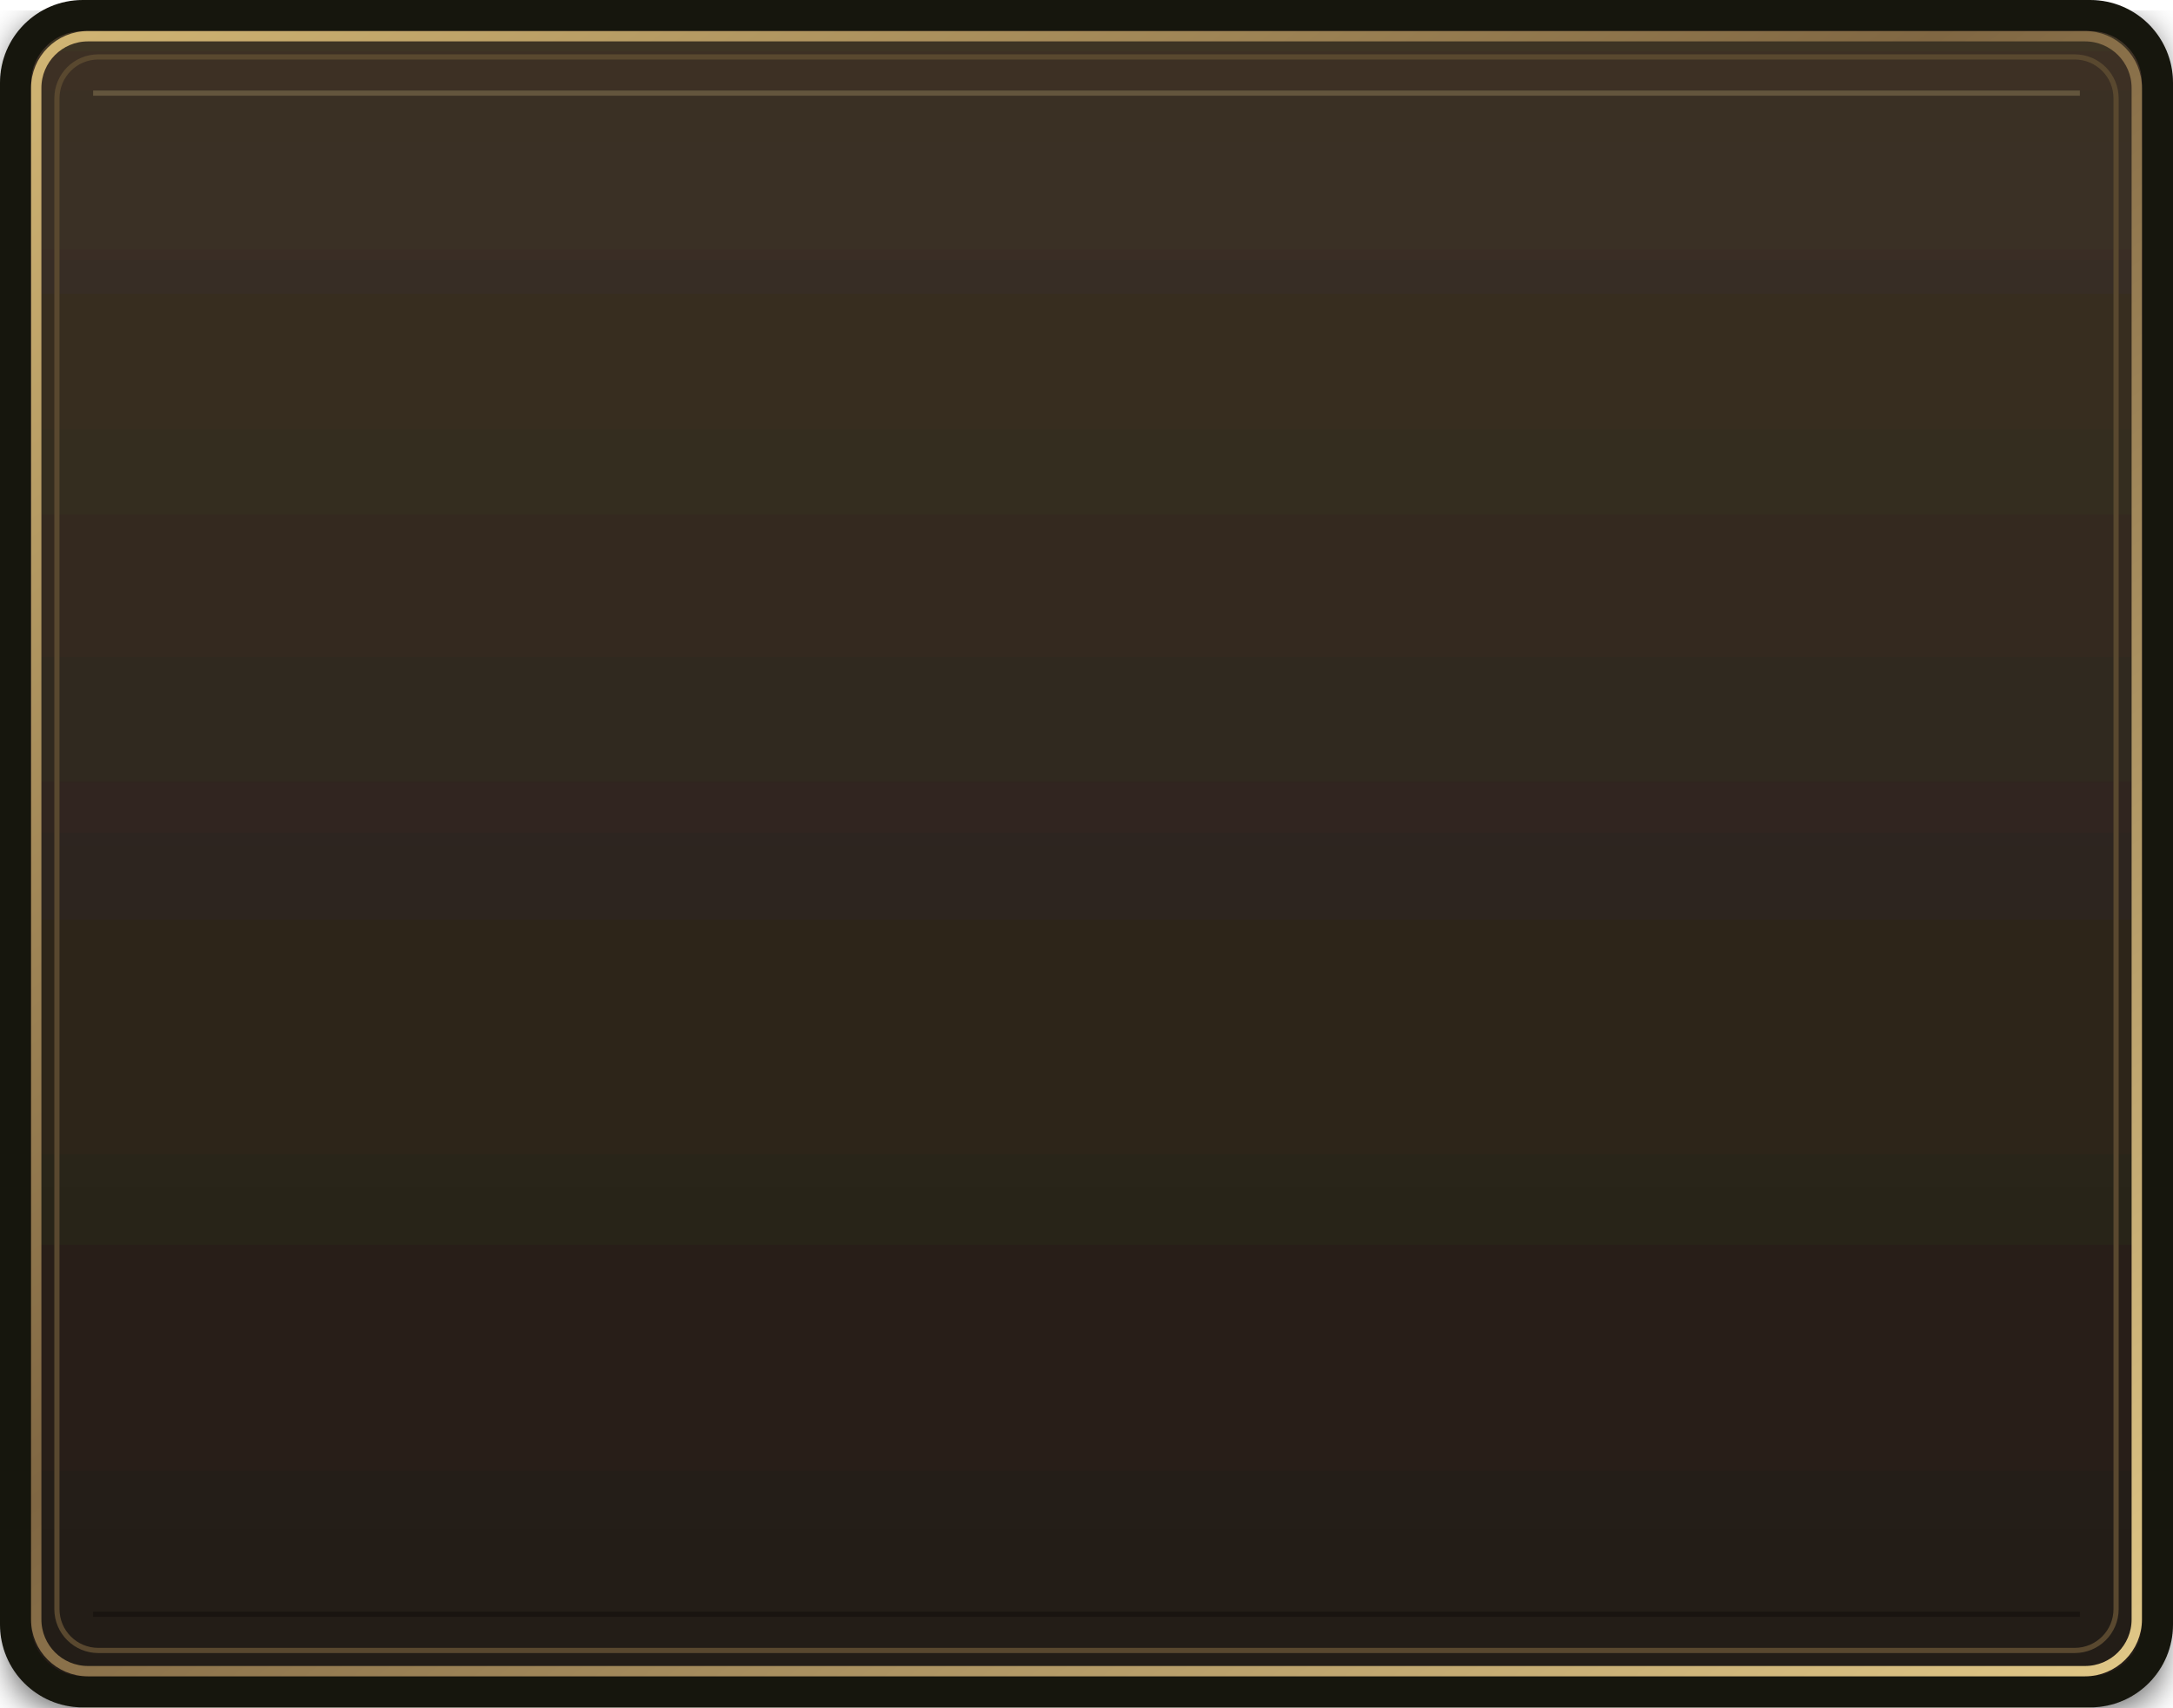
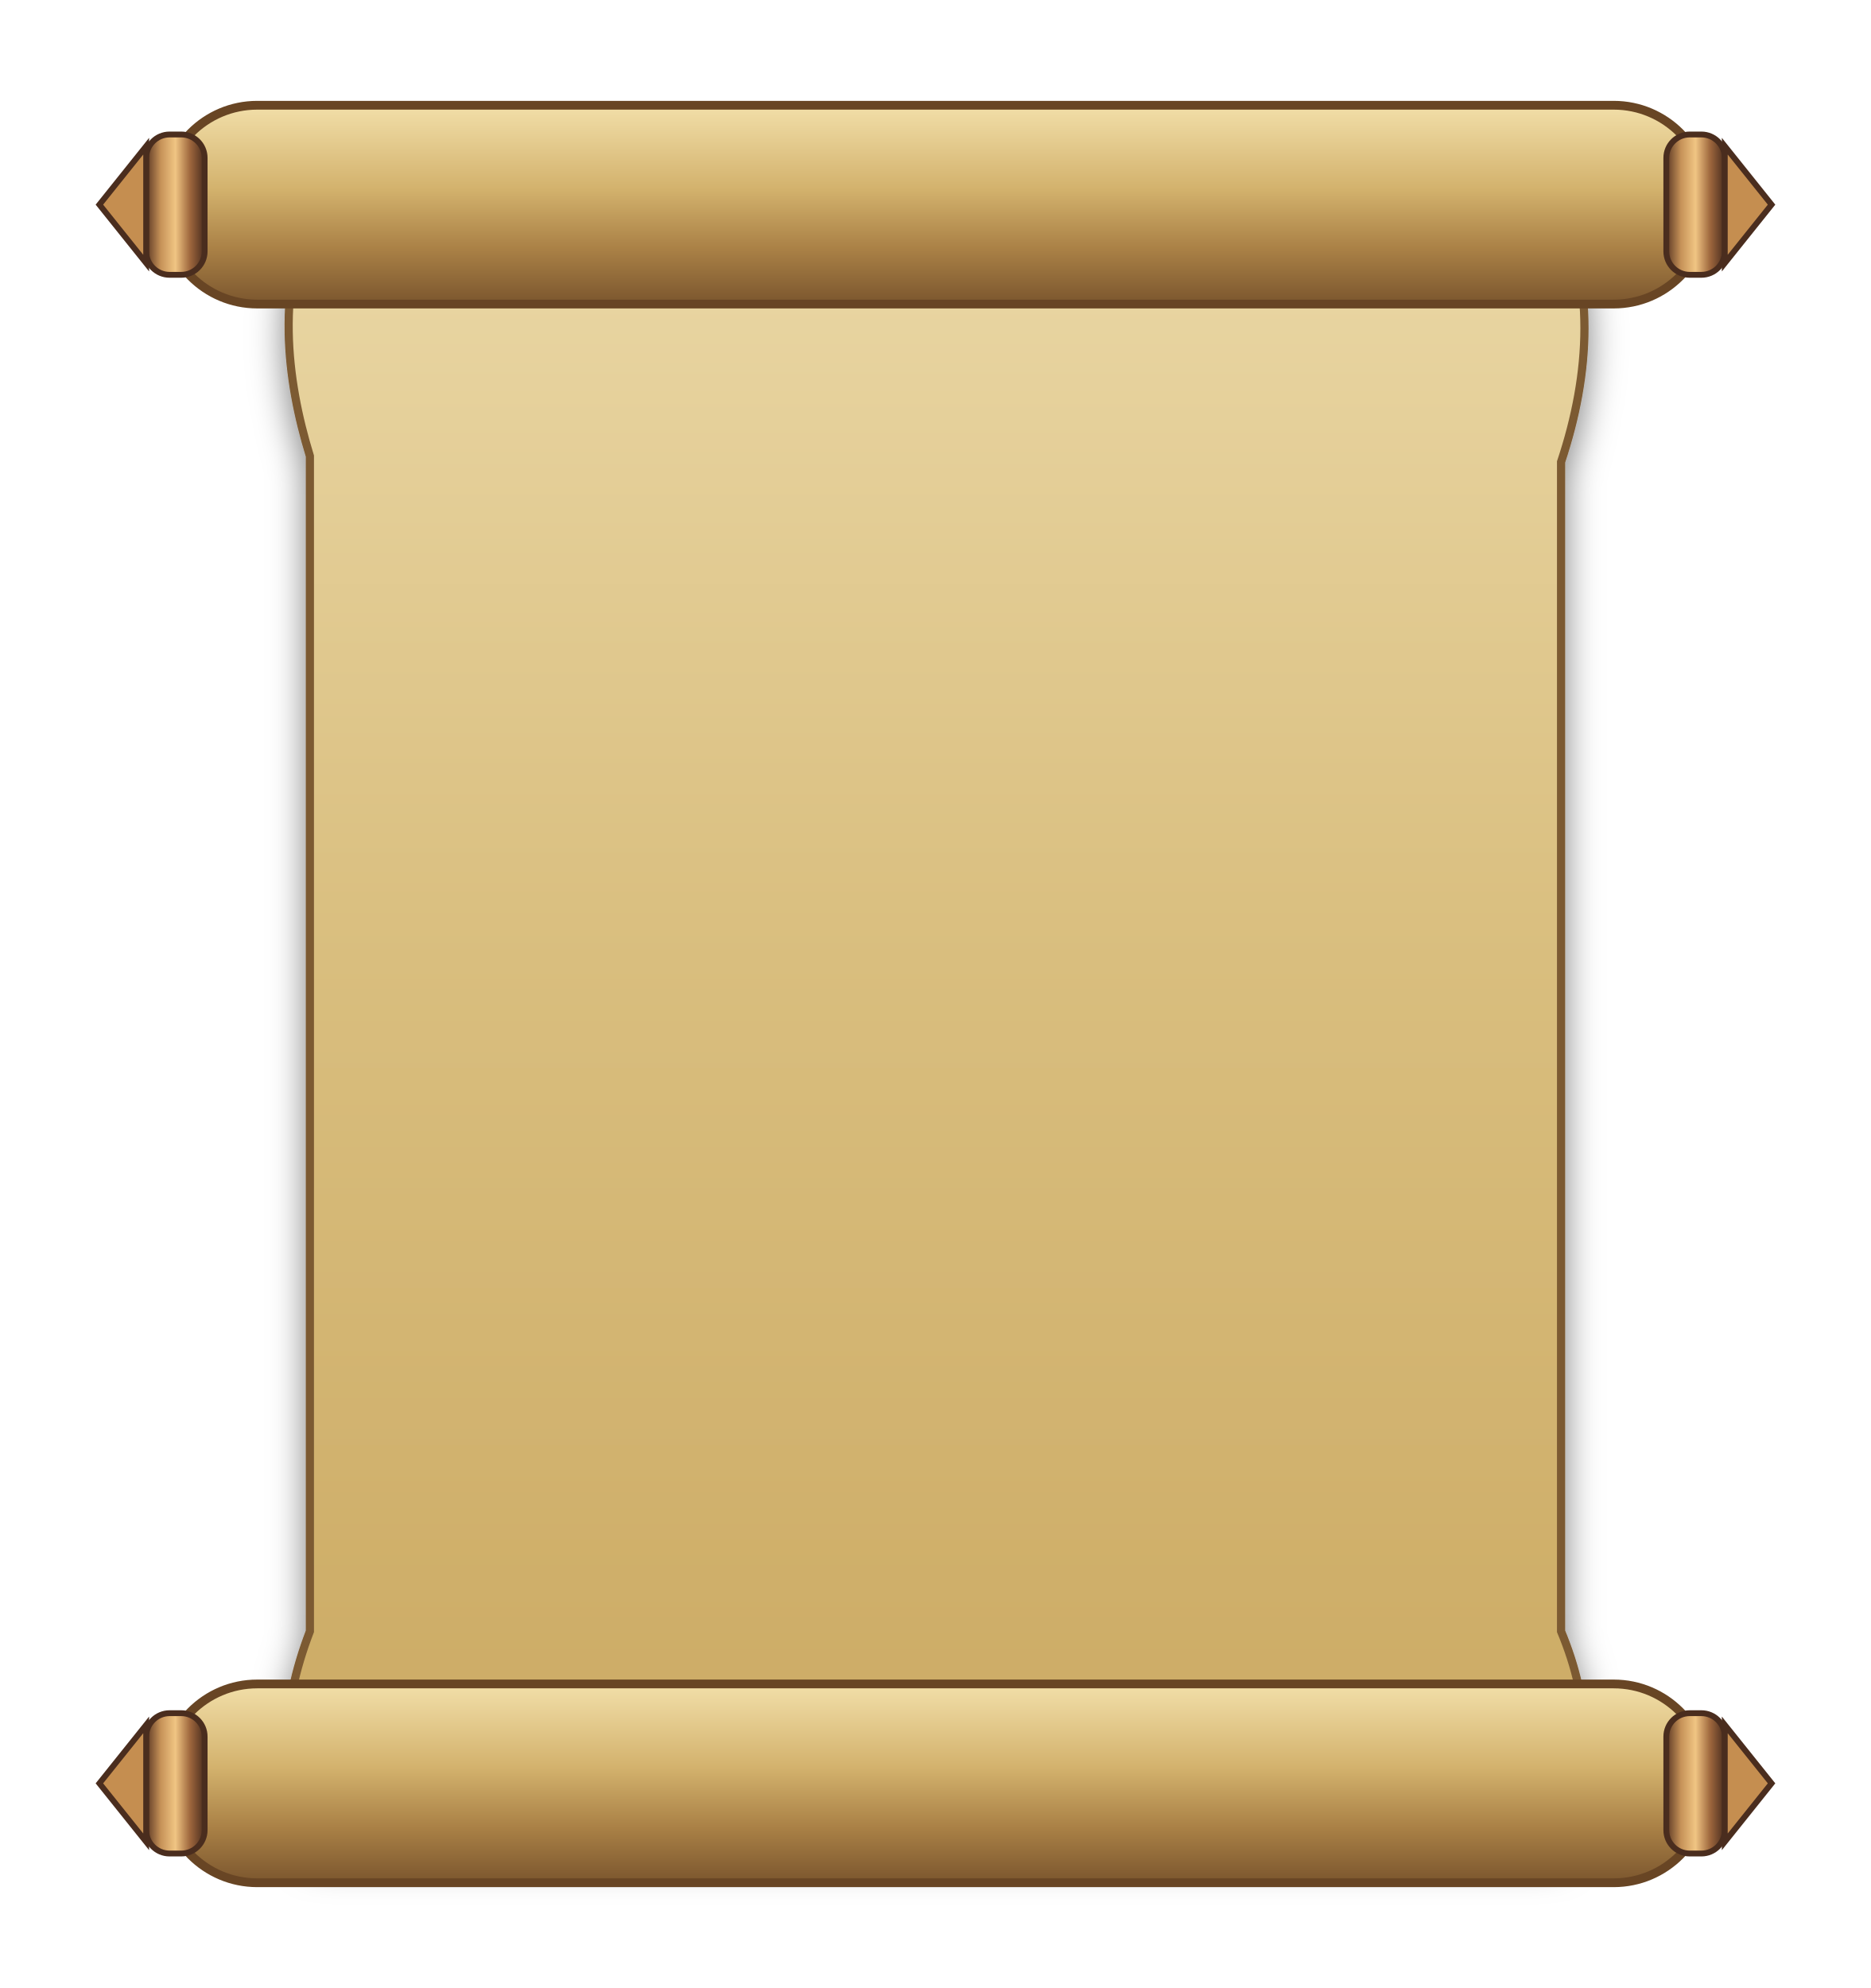
- <svg xmlns="http://www.w3.org/2000/svg" width="420" height="330" viewBox="0 0 420 330">
+ <svg xmlns="http://www.w3.org/2000/svg" width="320" height="340" viewBox="0 0 320 340">
  <defs>
-     <linearGradient id="panel" x1="0" y1="0" x2="0" y2="1">
-       <stop offset="0" stop-color="#3b3022" stop-opacity=".98" />
-       <stop offset=".48" stop-color="#2d241a" stop-opacity=".97" />
-       <stop offset="1" stop-color="#211a13" stop-opacity=".99" />
+     <linearGradient id="paper" x1="0" y1="0" x2="0" y2="1">
+       <stop offset="0" stop-color="#ead7a5" />
+       <stop offset=".46" stop-color="#d9be7e" />
+       <stop offset="1" stop-color="#cba962" />
    </linearGradient>
-     <linearGradient id="rim" x1="0" y1="0" x2="1" y2="1">
-       <stop offset="0" stop-color="#d1b574" />
-       <stop offset=".45" stop-color="#806743" />
-       <stop offset="1" stop-color="#e0c787" />
+     <linearGradient id="roll" x1="0" y1="0" x2="0" y2="1">
+       <stop offset="0" stop-color="#f2dfa9" />
+       <stop offset=".42" stop-color="#d3b26d" />
+       <stop offset=".72" stop-color="#aa8146" />
+       <stop offset="1" stop-color="#7b562e" />
+     </linearGradient>
+     <linearGradient id="metal" x1="0" y1="0" x2="1" y2="0">
+       <stop offset="0" stop-color="#5c3824" />
+       <stop offset=".25" stop-color="#c69258" />
+       <stop offset=".5" stop-color="#f0c583" />
+       <stop offset=".75" stop-color="#9e673d" />
+       <stop offset="1" stop-color="#4b2d1e" />
    </linearGradient>
    <filter id="shadow" x="-12%" y="-12%" width="124%" height="124%">
-       <feGaussianBlur in="SourceAlpha" stdDeviation="3.2" />
+       <feGaussianBlur in="SourceAlpha" stdDeviation="3" />
      <feOffset dy="2" />
      <feComponentTransfer>
-         <feFuncA type="linear" slope=".58" />
+         <feFuncA type="linear" slope=".5" />
      </feComponentTransfer>
      <feMerge>
        <feMergeNode />
        <feMergeNode in="SourceGraphic" />
      </feMerge>
    </filter>
  </defs>
-   <rect x="3" y="3" width="414" height="324" rx="13" fill="url(#panel)" stroke="#17120e" stroke-width="6" filter="url(#shadow)" />
-   <rect x="7" y="7" width="406" height="316" rx="10" fill="none" stroke="url(#rim)" stroke-width="2" />
-   <rect x="11" y="11" width="398" height="308" rx="8" fill="none" stroke="#59482f" stroke-width="1" />
-   <path d="M18 18 H402" stroke="#ead092" stroke-opacity=".23" />
-   <path d="M18 312 H402" stroke="#17120e" stroke-opacity=".8" />
+   <path d="M54 34            C47 49 49 65 53 78            L53 279            C48 292 47 306 54 316            L266 316            C273 304 272 291 267 279            L267 79            C272 64 273 48 266 34 Z" fill="url(#paper)" stroke="#7b5a33" stroke-width="1.4" filter="url(#shadow)" />
+   <path d="M58 49 C98 43 222 43 262 49" fill="none" stroke="#f4e5bd" stroke-opacity=".45" />
+   <path d="M61 302 C104 307 216 307 259 302" fill="none" stroke="#8f6b3a" stroke-opacity=".28" />
+   <rect x="28" y="18" width="264" height="34" rx="16" fill="url(#roll)" stroke="#684524" stroke-width="1.5" />
+   <rect x="25" y="23" width="10" height="24" rx="4" fill="url(#metal)" stroke="#4a2d1e" />
+   <rect x="285" y="23" width="10" height="24" rx="4" fill="url(#metal)" stroke="#4a2d1e" />
+   <path d="M17 35 L25 25 L25 45 Z" fill="#c58e50" stroke="#4a2d1e" />
+   <path d="M303 35 L295 25 L295 45 Z" fill="#c58e50" stroke="#4a2d1e" />
+   <rect x="28" y="288" width="264" height="34" rx="16" fill="url(#roll)" stroke="#684524" stroke-width="1.5" />
+   <rect x="25" y="293" width="10" height="24" rx="4" fill="url(#metal)" stroke="#4a2d1e" />
+   <rect x="285" y="293" width="10" height="24" rx="4" fill="url(#metal)" stroke="#4a2d1e" />
+   <path d="M17 305 L25 295 L25 315 Z" fill="#c58e50" stroke="#4a2d1e" />
+   <path d="M303 305 L295 295 L295 315 Z" fill="#c58e50" stroke="#4a2d1e" />
</svg>
